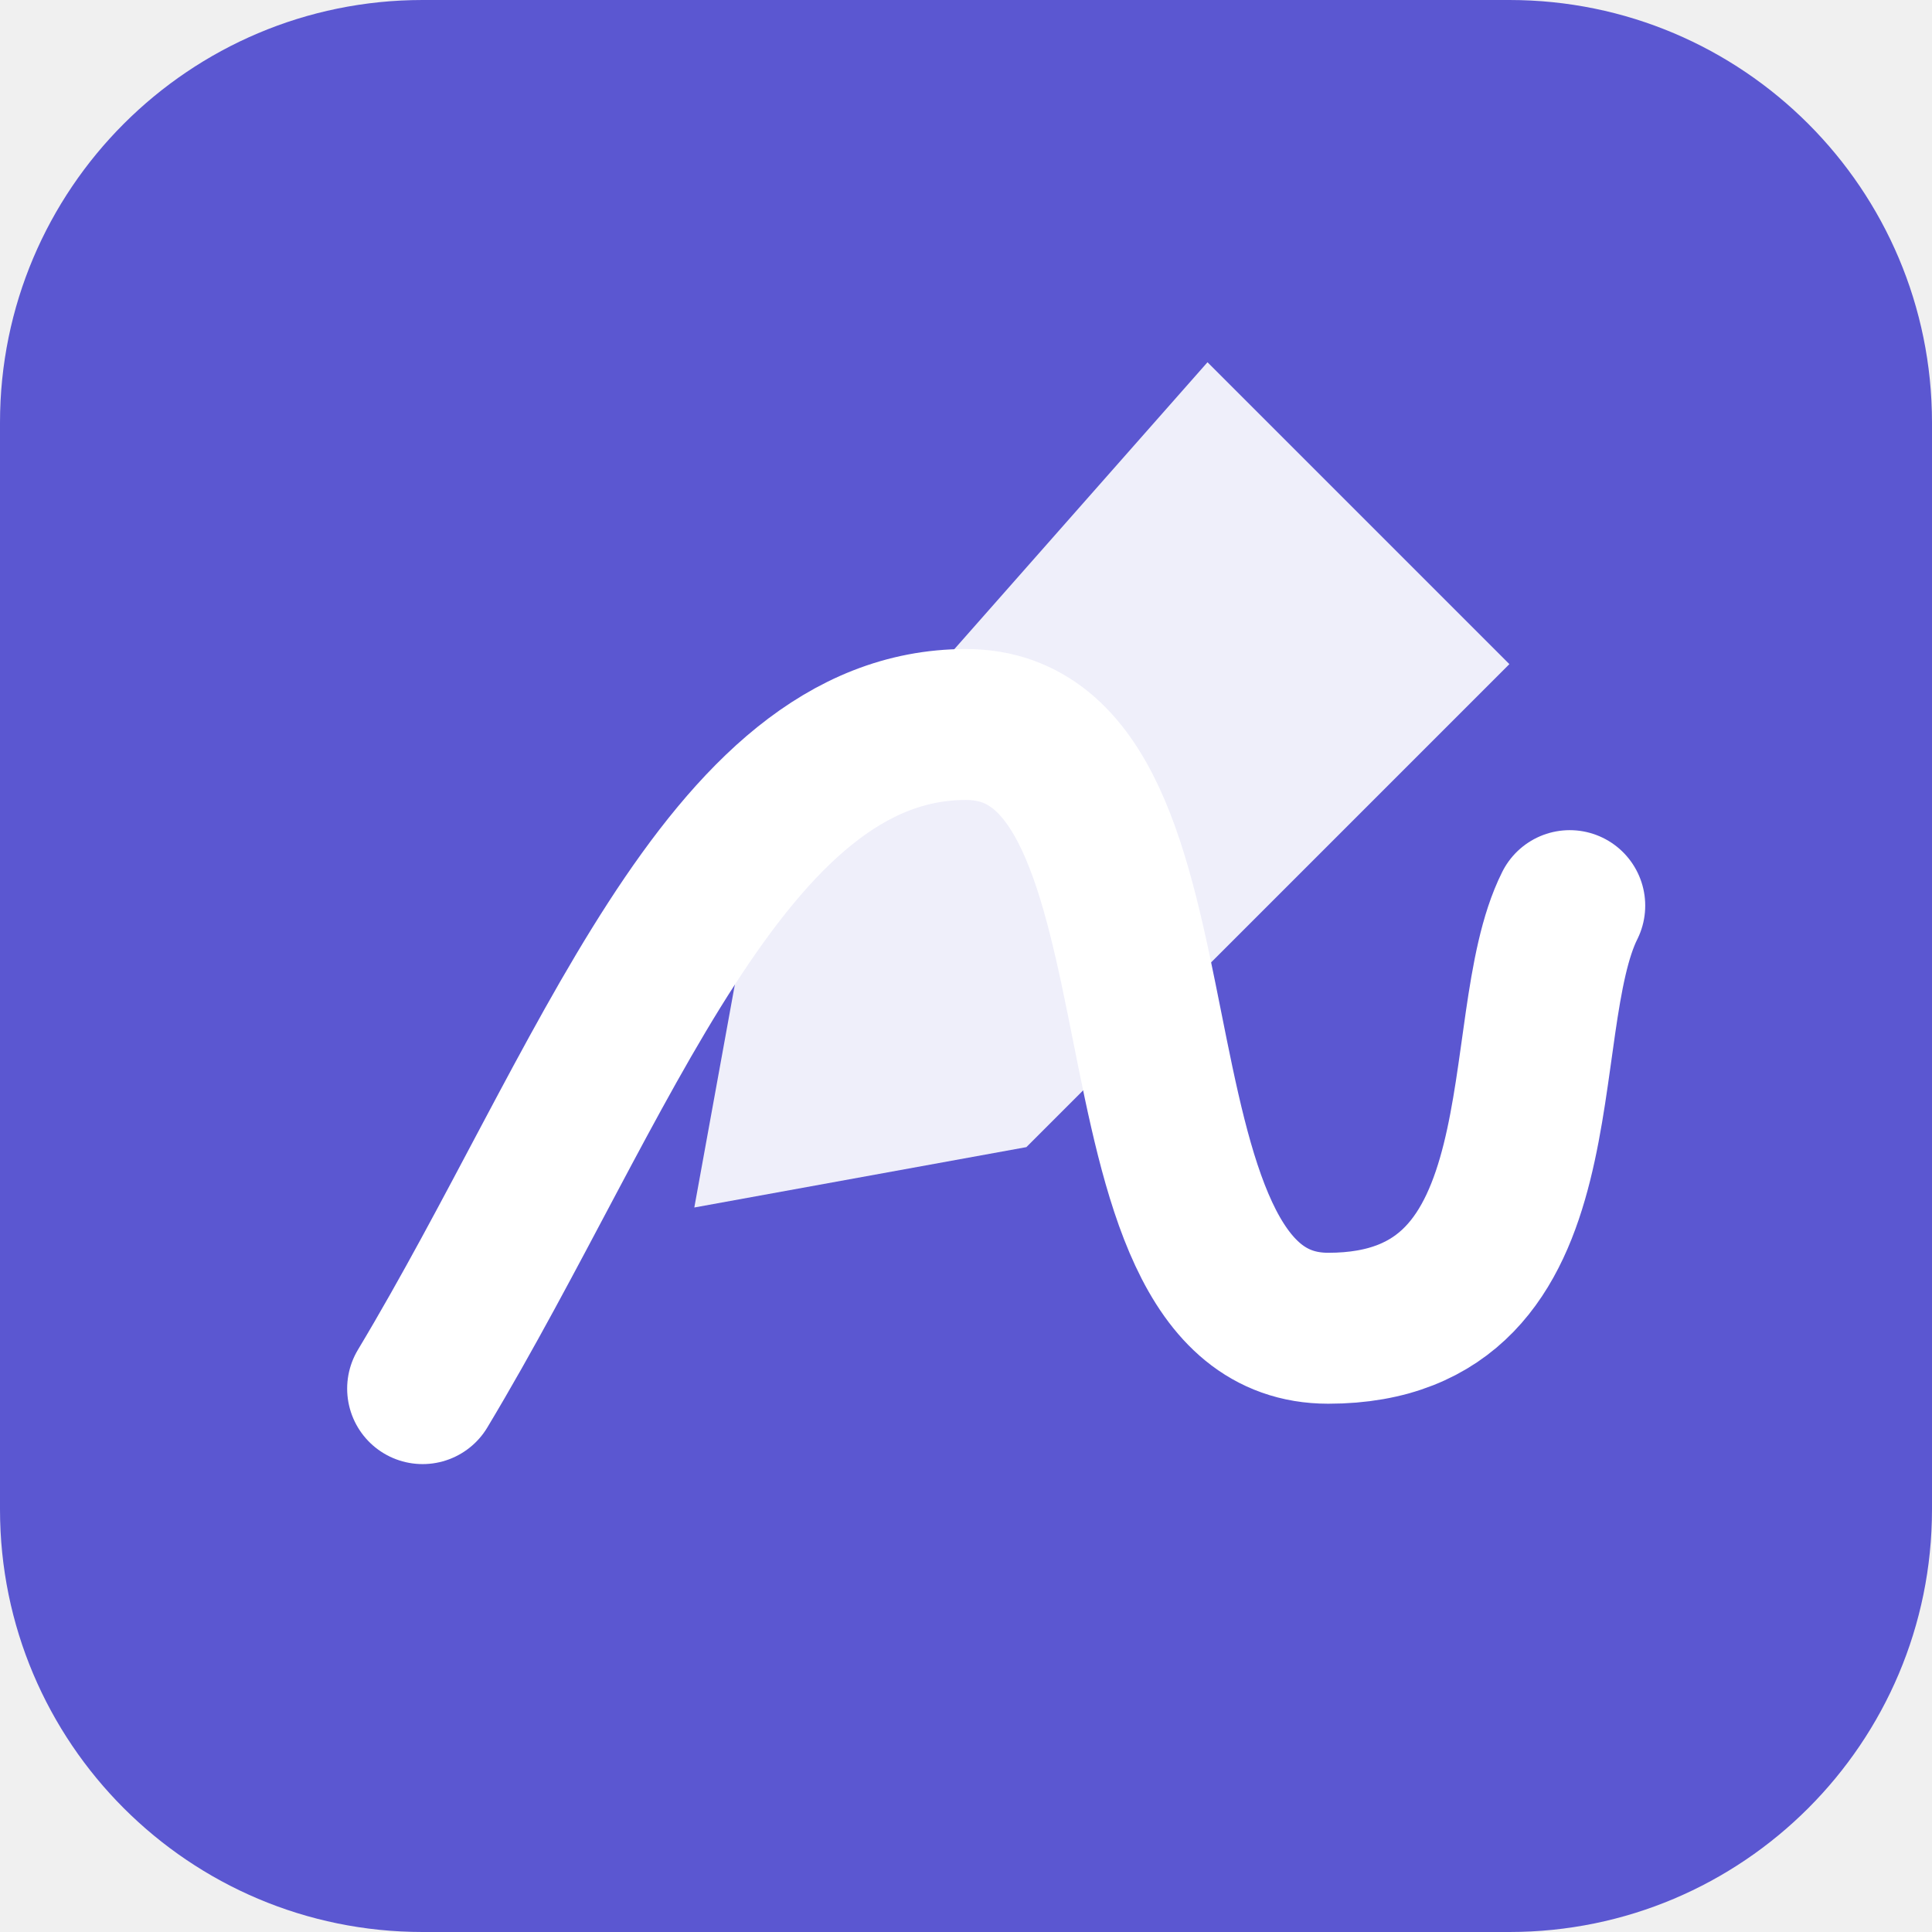
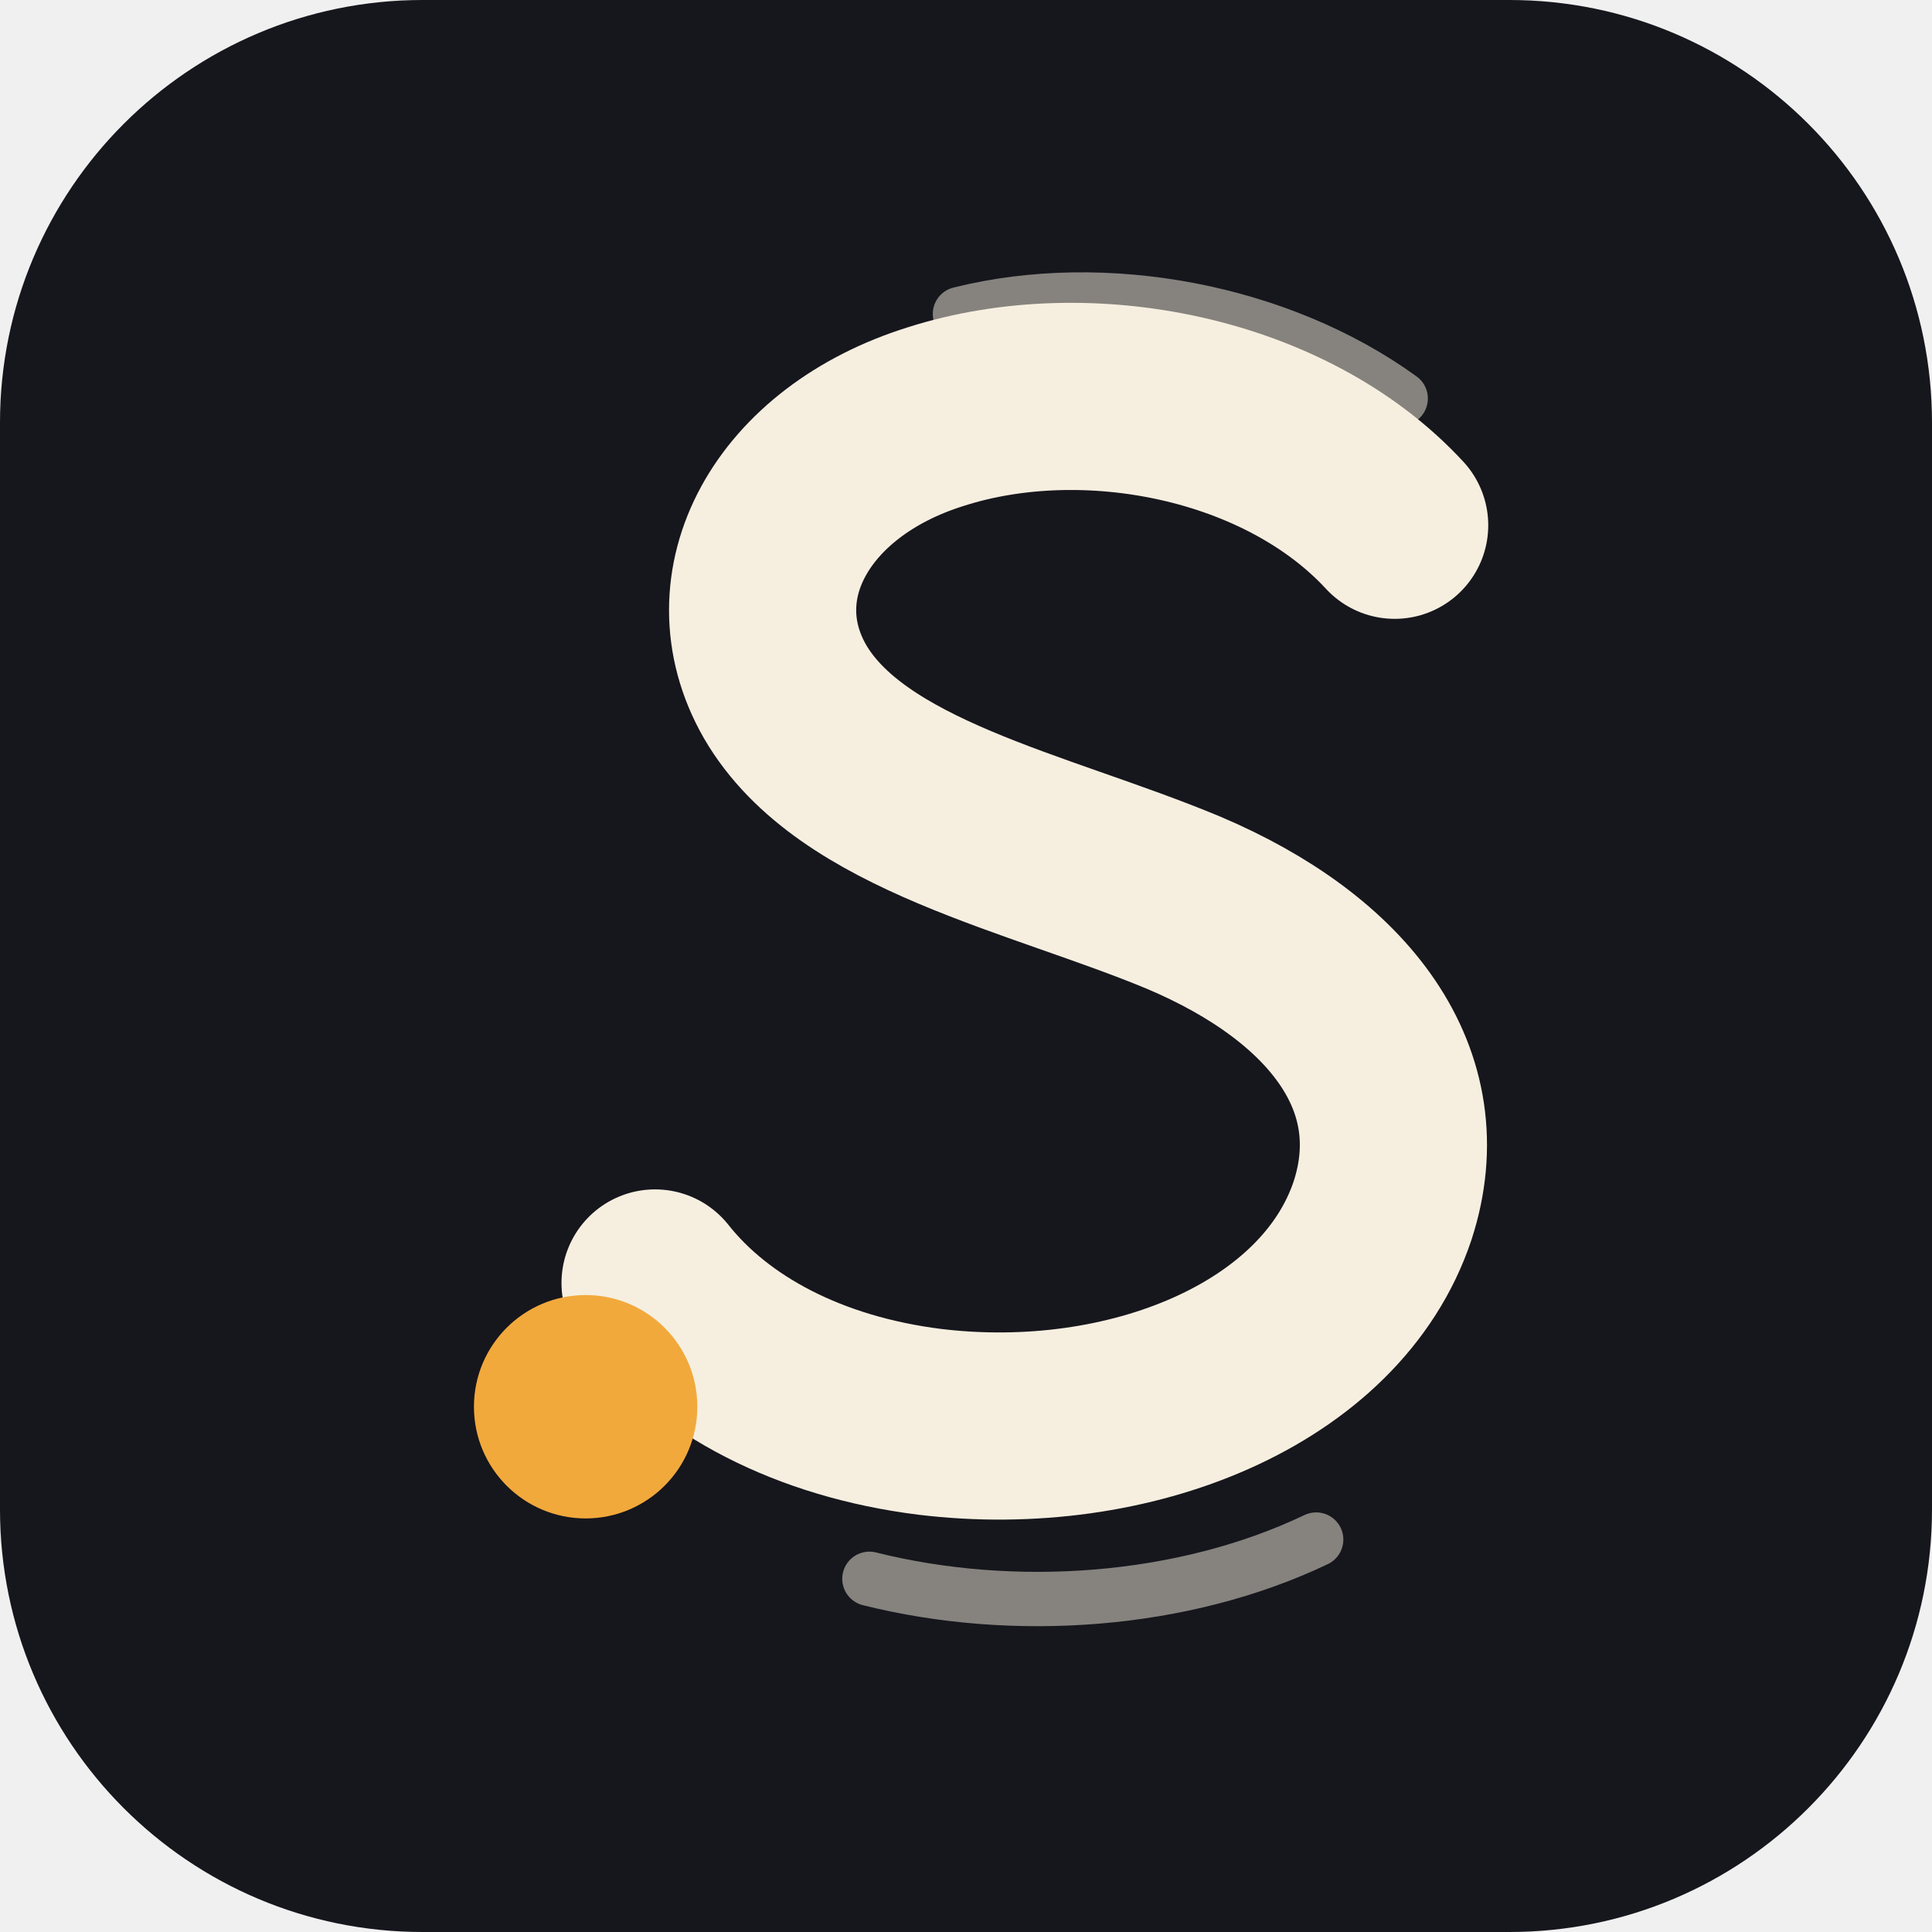
<svg xmlns="http://www.w3.org/2000/svg" viewBox="0 0 64 64">
-   <rect width="64" height="64" rx="14" fill="#5b57d1" />
-   <path d="M14 46c6-10 10-22 18-22s4 20 12 20 6-10 8-14" fill="none" stroke="#fff" stroke-width="5" stroke-linecap="round" stroke-linejoin="round" />
-   <path d="M40 12l10 10-16 16-11 2 2-11z" fill="#fff" opacity=".9" />
+   <rect width="64" height="64" rx="14" fill="#16161d" />
+   <path d="M46.2 17.4c-3.6-3.9-10.2-5.2-15.2-3.6-4.8 1.5-7 5.6-5 9.1 2.2 3.8 8.4 5 13.2 7 5.2 2.2 8 5.9 6.6 10.2-1.7 5.1-8.4 7.8-15 7-4-.5-7.2-2.2-9.1-4.6" fill="none" stroke="#f6efe0" stroke-width="6.2" stroke-linecap="round" stroke-linejoin="round" />
+   <path d="M46.4 13.2c-4-2.9-9.8-4-14.6-2.8M43.6 51c-4.4 2.1-10 2.5-14.8 1.3" fill="none" stroke="#f6efe0" stroke-width="1.8" stroke-linecap="round" opacity=".5" />
+   <circle cx="19.4" cy="46.6" r="3.7" fill="#f2a93b" />
</svg>
